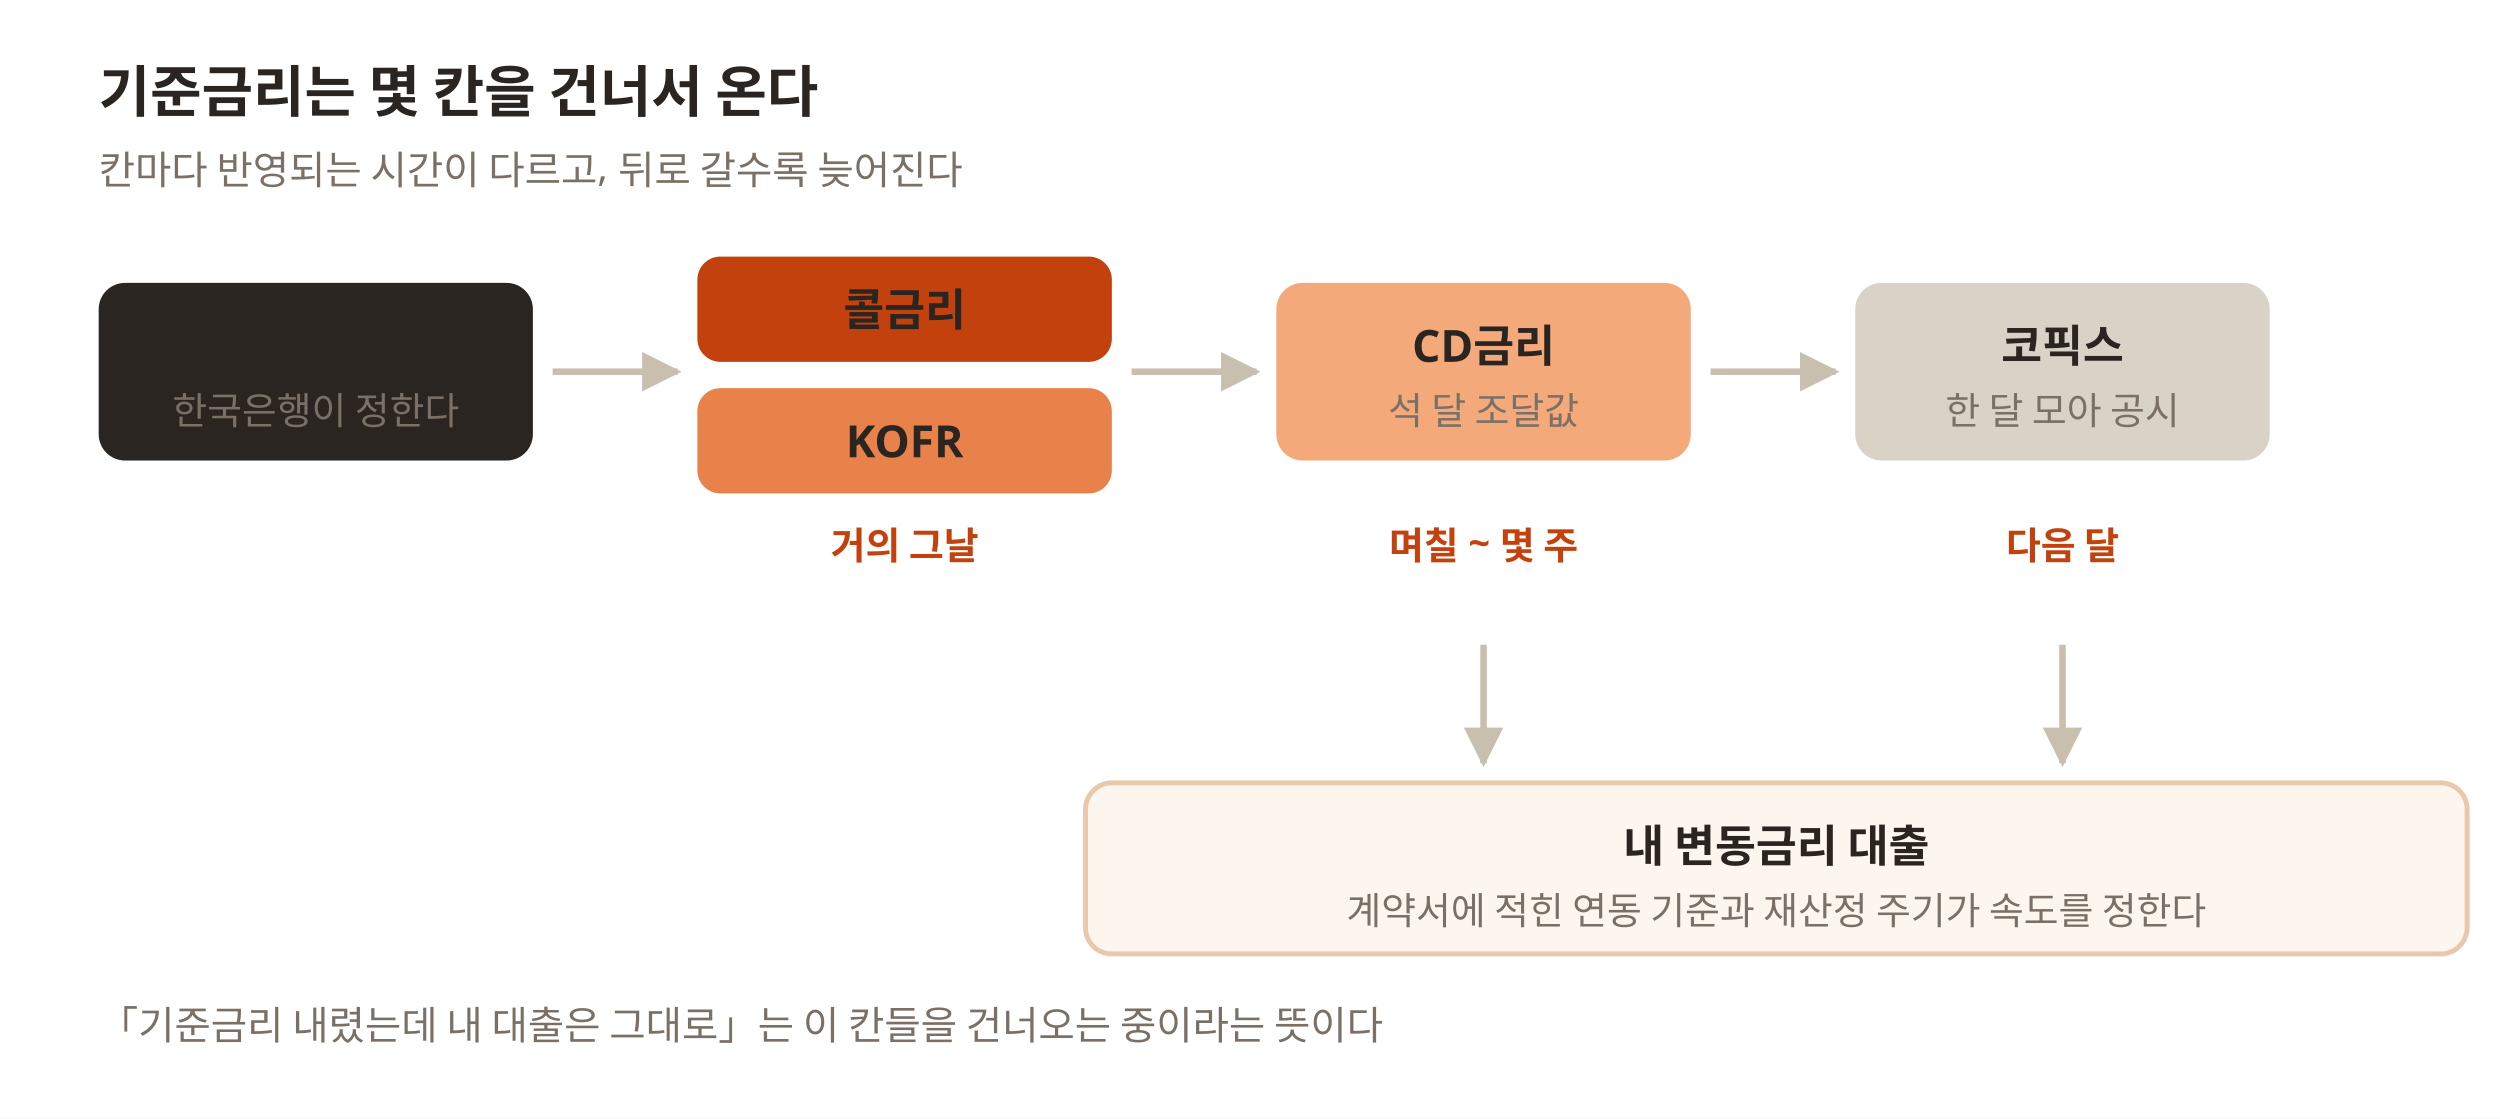
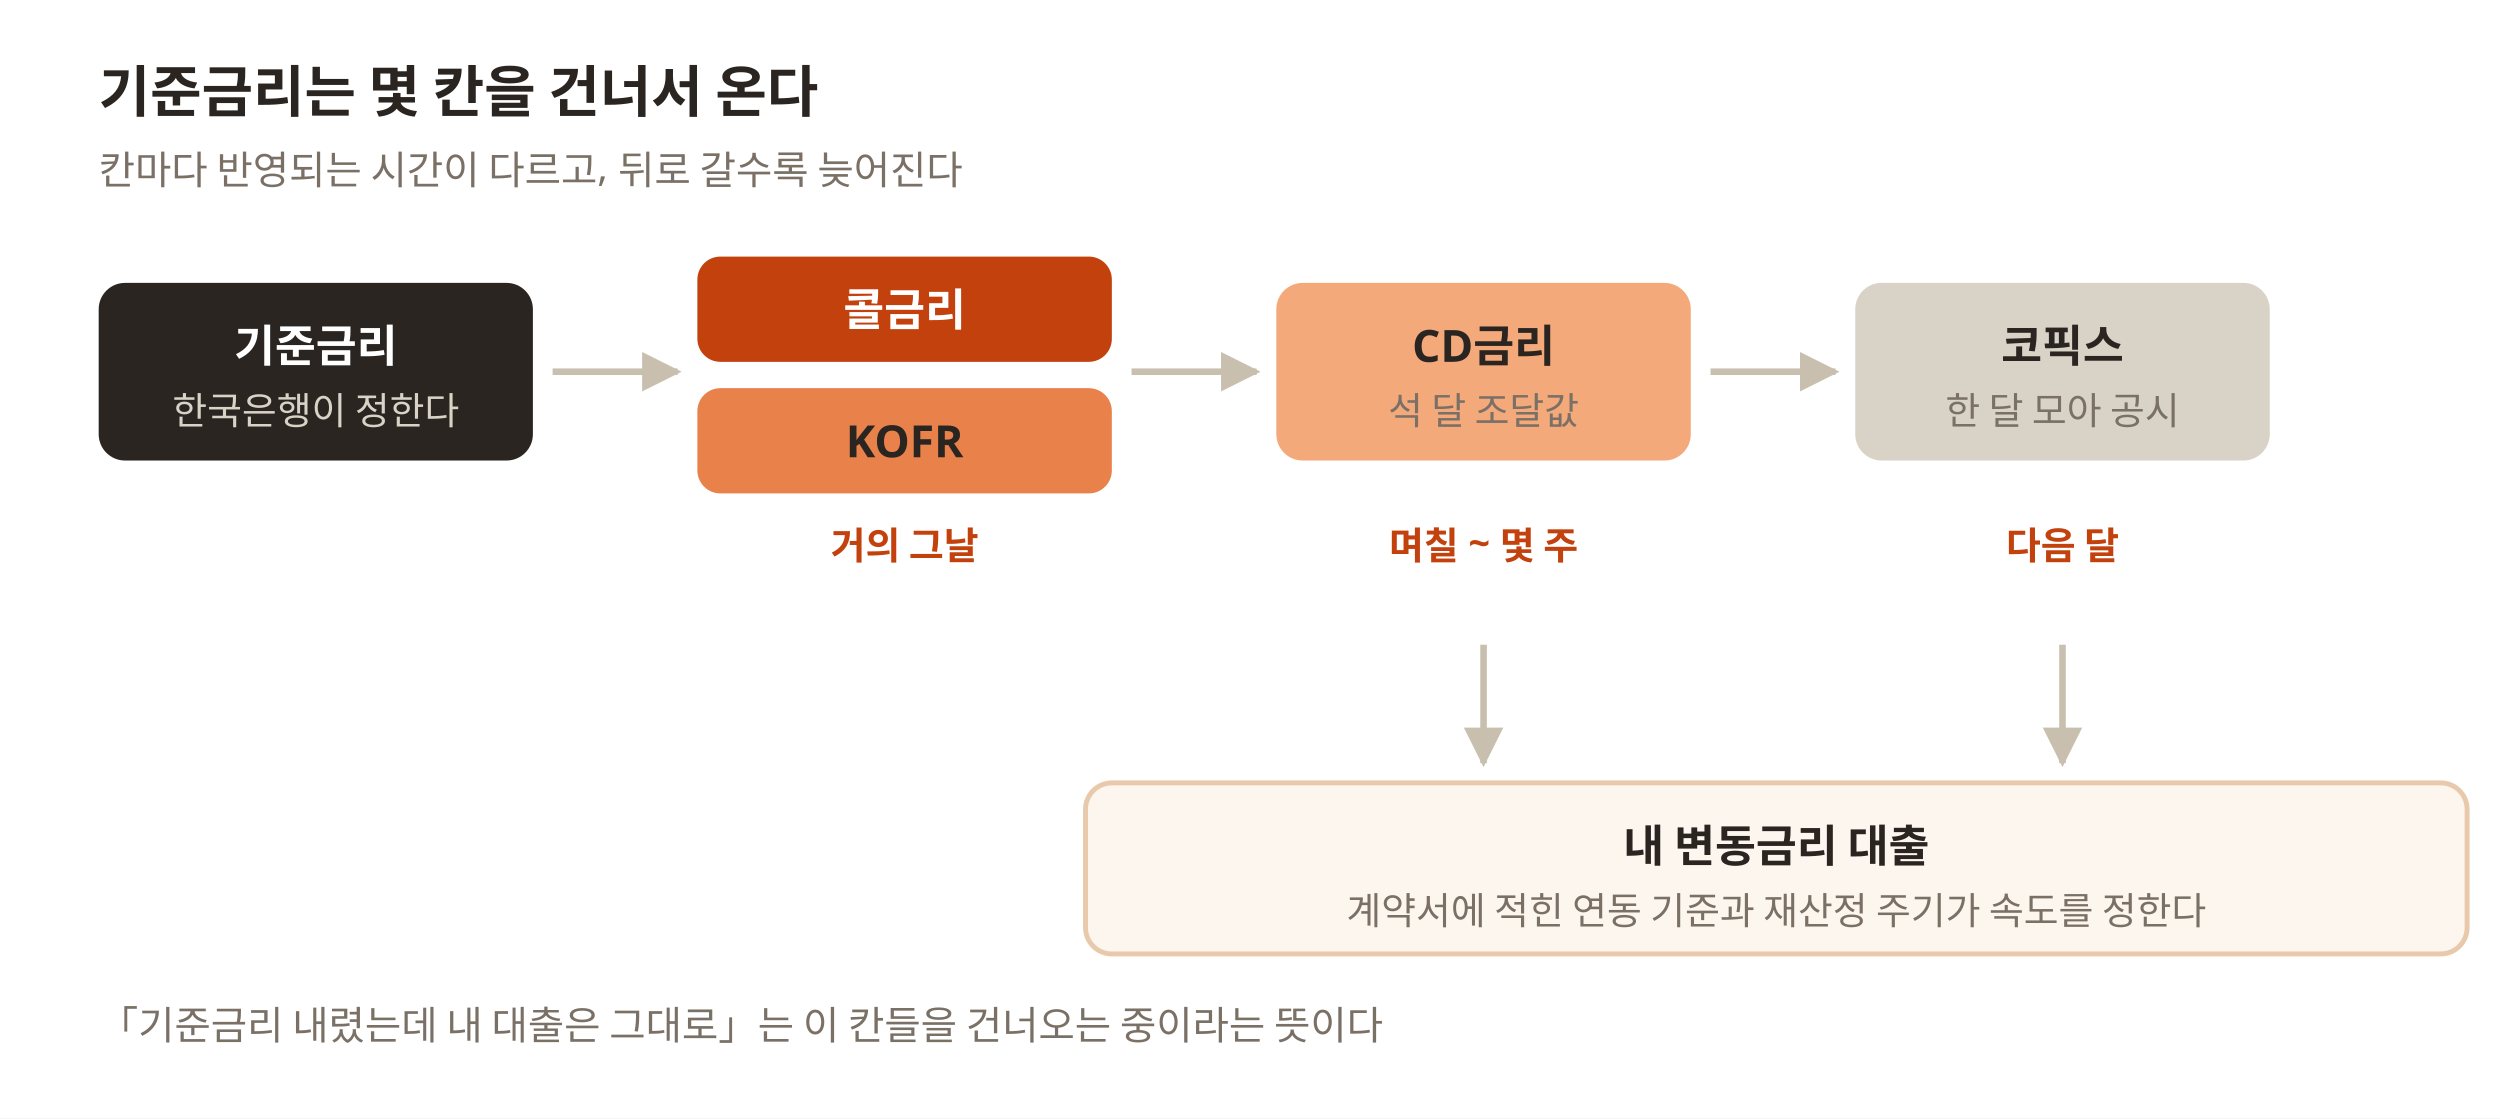
<svg xmlns="http://www.w3.org/2000/svg" viewBox="0 0 760 340" role="img" aria-label="기준금리가 콜금리와 KOFR을 거쳐 CD금리와 코픽스로 넘어가고 마지막에 대출금리에 닿는 전달 경로 도식. 앞 칸은 당일 반응하고 뒤 칸으로 갈수록 반영이 늦어진다">
  <rect width="760" height="340" fill="#ffffff" />
  <style>
    text{font-family:'Pretendard',system-ui,sans-serif;fill:#2a2521}
    .title{font-size:17px;font-weight:700}
    .note{font-size:12px;fill:#7a7066}
    .box{font-size:13.5px;font-weight:700}
    .lag{font-size:11.5px;font-weight:700;fill:#c2410c}
    .cap{font-size:11.5px;fill:#7a7066}
    .k1{fill:#2a2521}.k2{fill:#c2410c}.k3{fill:#e8814a}.k4{fill:#f4a97b}.k5{fill:#d9d2c6}
    .arw{stroke:#c9bfae;stroke-width:2;fill:none}
  </style>
  <text class="title" x="30" y="34">기준금리는 몇 칸을 건너서 온다</text>
  <text class="note" x="30" y="56">칸마다 반영되는 시간이 다르고, 뒤로 갈수록 늦어진다</text>
  <rect class="k1" x="30" y="86" width="132" height="54" rx="8" />
-   <text class="box" x="96" y="110" fill="#ffffff" text-anchor="middle">기준금리</text>
-   <text class="cap" x="96" y="129" fill="#d9d2c6" text-anchor="middle">한국은행이 정한다</text>
+   <text class="box" x="96" y="110" style="fill:#ffffff" text-anchor="middle">기준금리</text>
+   <text class="cap" x="96" y="129" style="fill:#d9d2c6" text-anchor="middle">한국은행이 정한다</text>
  <path class="arw" d="M168 113 H206" marker-end="url(#a)" />
  <rect class="k2" x="212" y="78" width="126" height="32" rx="7" />
-   <text class="box" x="275" y="99" fill="#ffffff" text-anchor="middle">콜금리</text>
+   <text class="box" x="275" y="99" style="fill:#ffffff" text-anchor="middle">콜금리</text>
  <rect class="k3" x="212" y="118" width="126" height="32" rx="7" />
-   <text class="box" x="275" y="139" fill="#ffffff" text-anchor="middle">KOFR</text>
+   <text class="box" x="275" y="139" text-anchor="middle">KOFR</text>
  <text class="lag" x="275" y="170" text-anchor="middle">거의 그날</text>
  <path class="arw" d="M344 113 H382" marker-end="url(#a)" />
  <rect class="k4" x="388" y="86" width="126" height="54" rx="8" />
  <text class="box" x="451" y="110" text-anchor="middle">CD금리</text>
  <text class="cap" x="451" y="129" text-anchor="middle">석 달 조달값</text>
  <text class="lag" x="451" y="170" text-anchor="middle">며칠 ~ 몇 주</text>
  <path class="arw" d="M520 113 H558" marker-end="url(#a)" />
  <rect class="k5" x="564" y="86" width="126" height="54" rx="8" />
  <text class="box" x="627" y="110" text-anchor="middle">코픽스</text>
  <text class="cap" x="627" y="129" text-anchor="middle">한 달 모아 공시</text>
  <text class="lag" x="627" y="170" text-anchor="middle">다음 달</text>
  <path class="arw" d="M451 196 V232" marker-end="url(#a)" />
  <path class="arw" d="M627 196 V232" marker-end="url(#a)" />
  <rect x="330" y="238" width="420" height="52" rx="8" fill="#fdf6ef" stroke="#e8c9ab" stroke-width="1.5" />
  <text class="box" x="540" y="262" text-anchor="middle">내 변동금리 대출</text>
  <text class="cap" x="540" y="281" text-anchor="middle">계약서에 적힌 연동 기준과 재산정 주기가 속도를 정한다</text>
  <text class="note" x="30" y="316">「기준금리 내렸는데 내 대출은 그대로」는 이 칸들을 건너오는 중이라는 뜻이다</text>
  <defs>
    <marker id="a" viewBox="0 0 10 10" refX="9" refY="5" markerWidth="6" markerHeight="6" orient="auto">
      <path d="M0 0 L10 5 L0 10 z" fill="#c9bfae" />
    </marker>
  </defs>
</svg>
